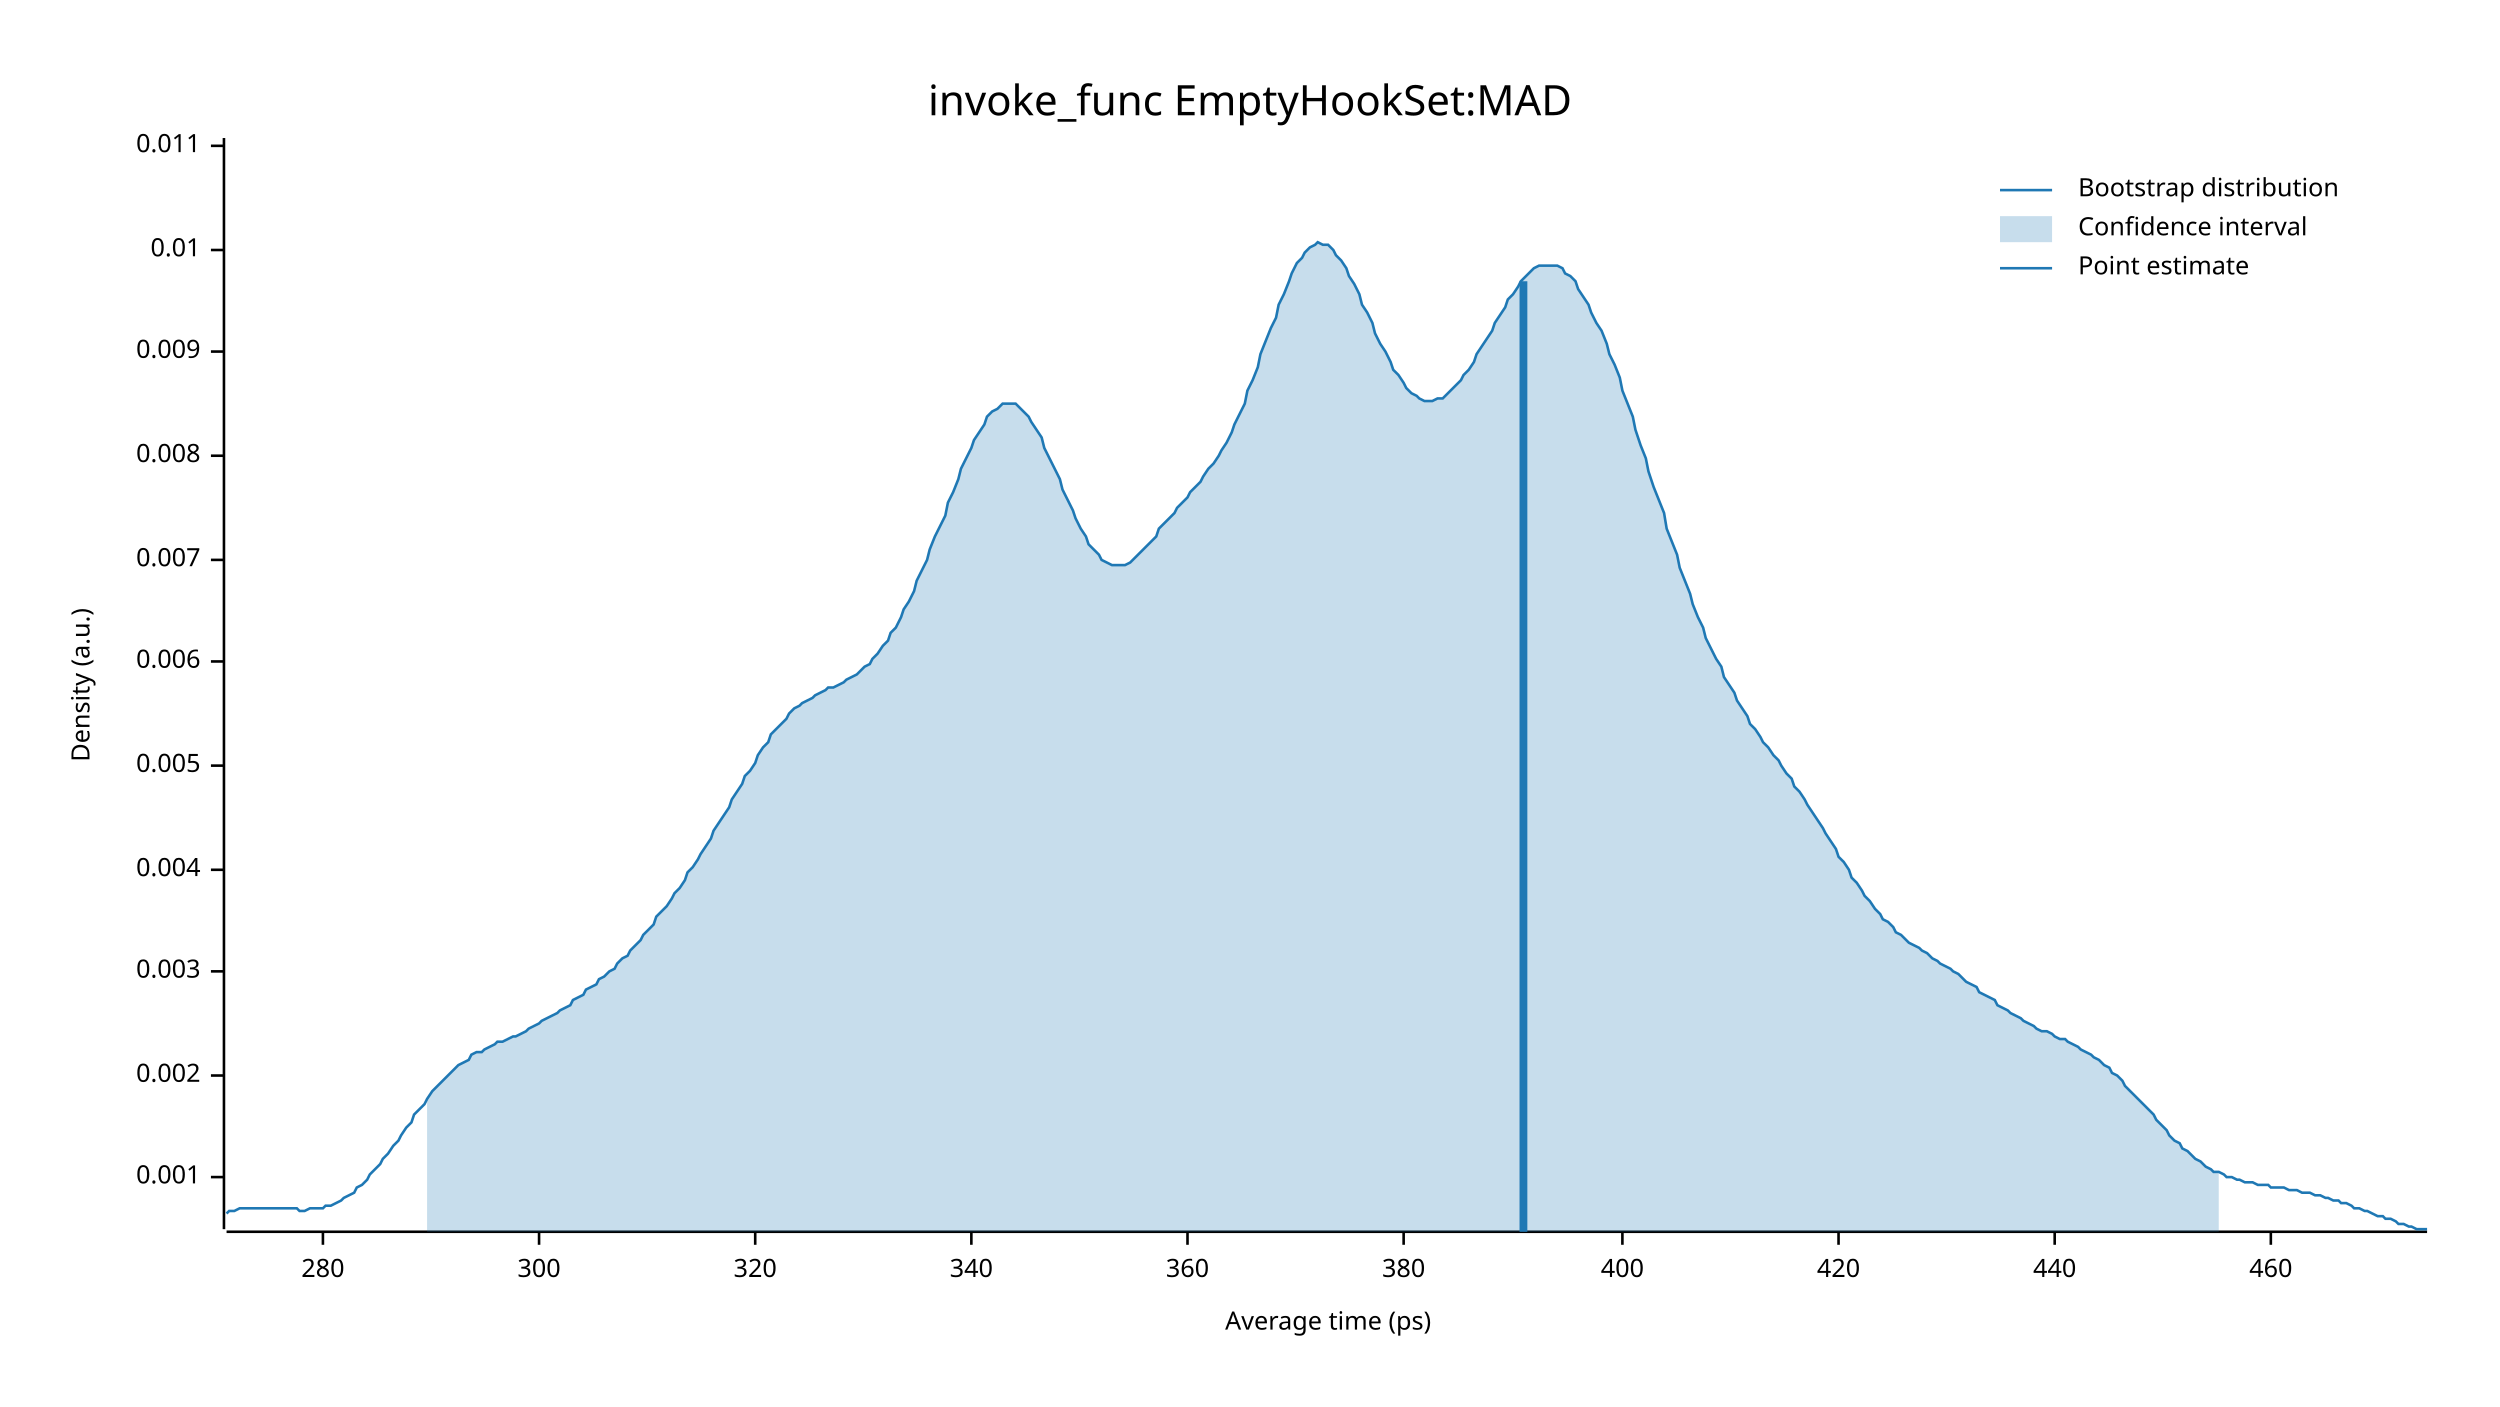
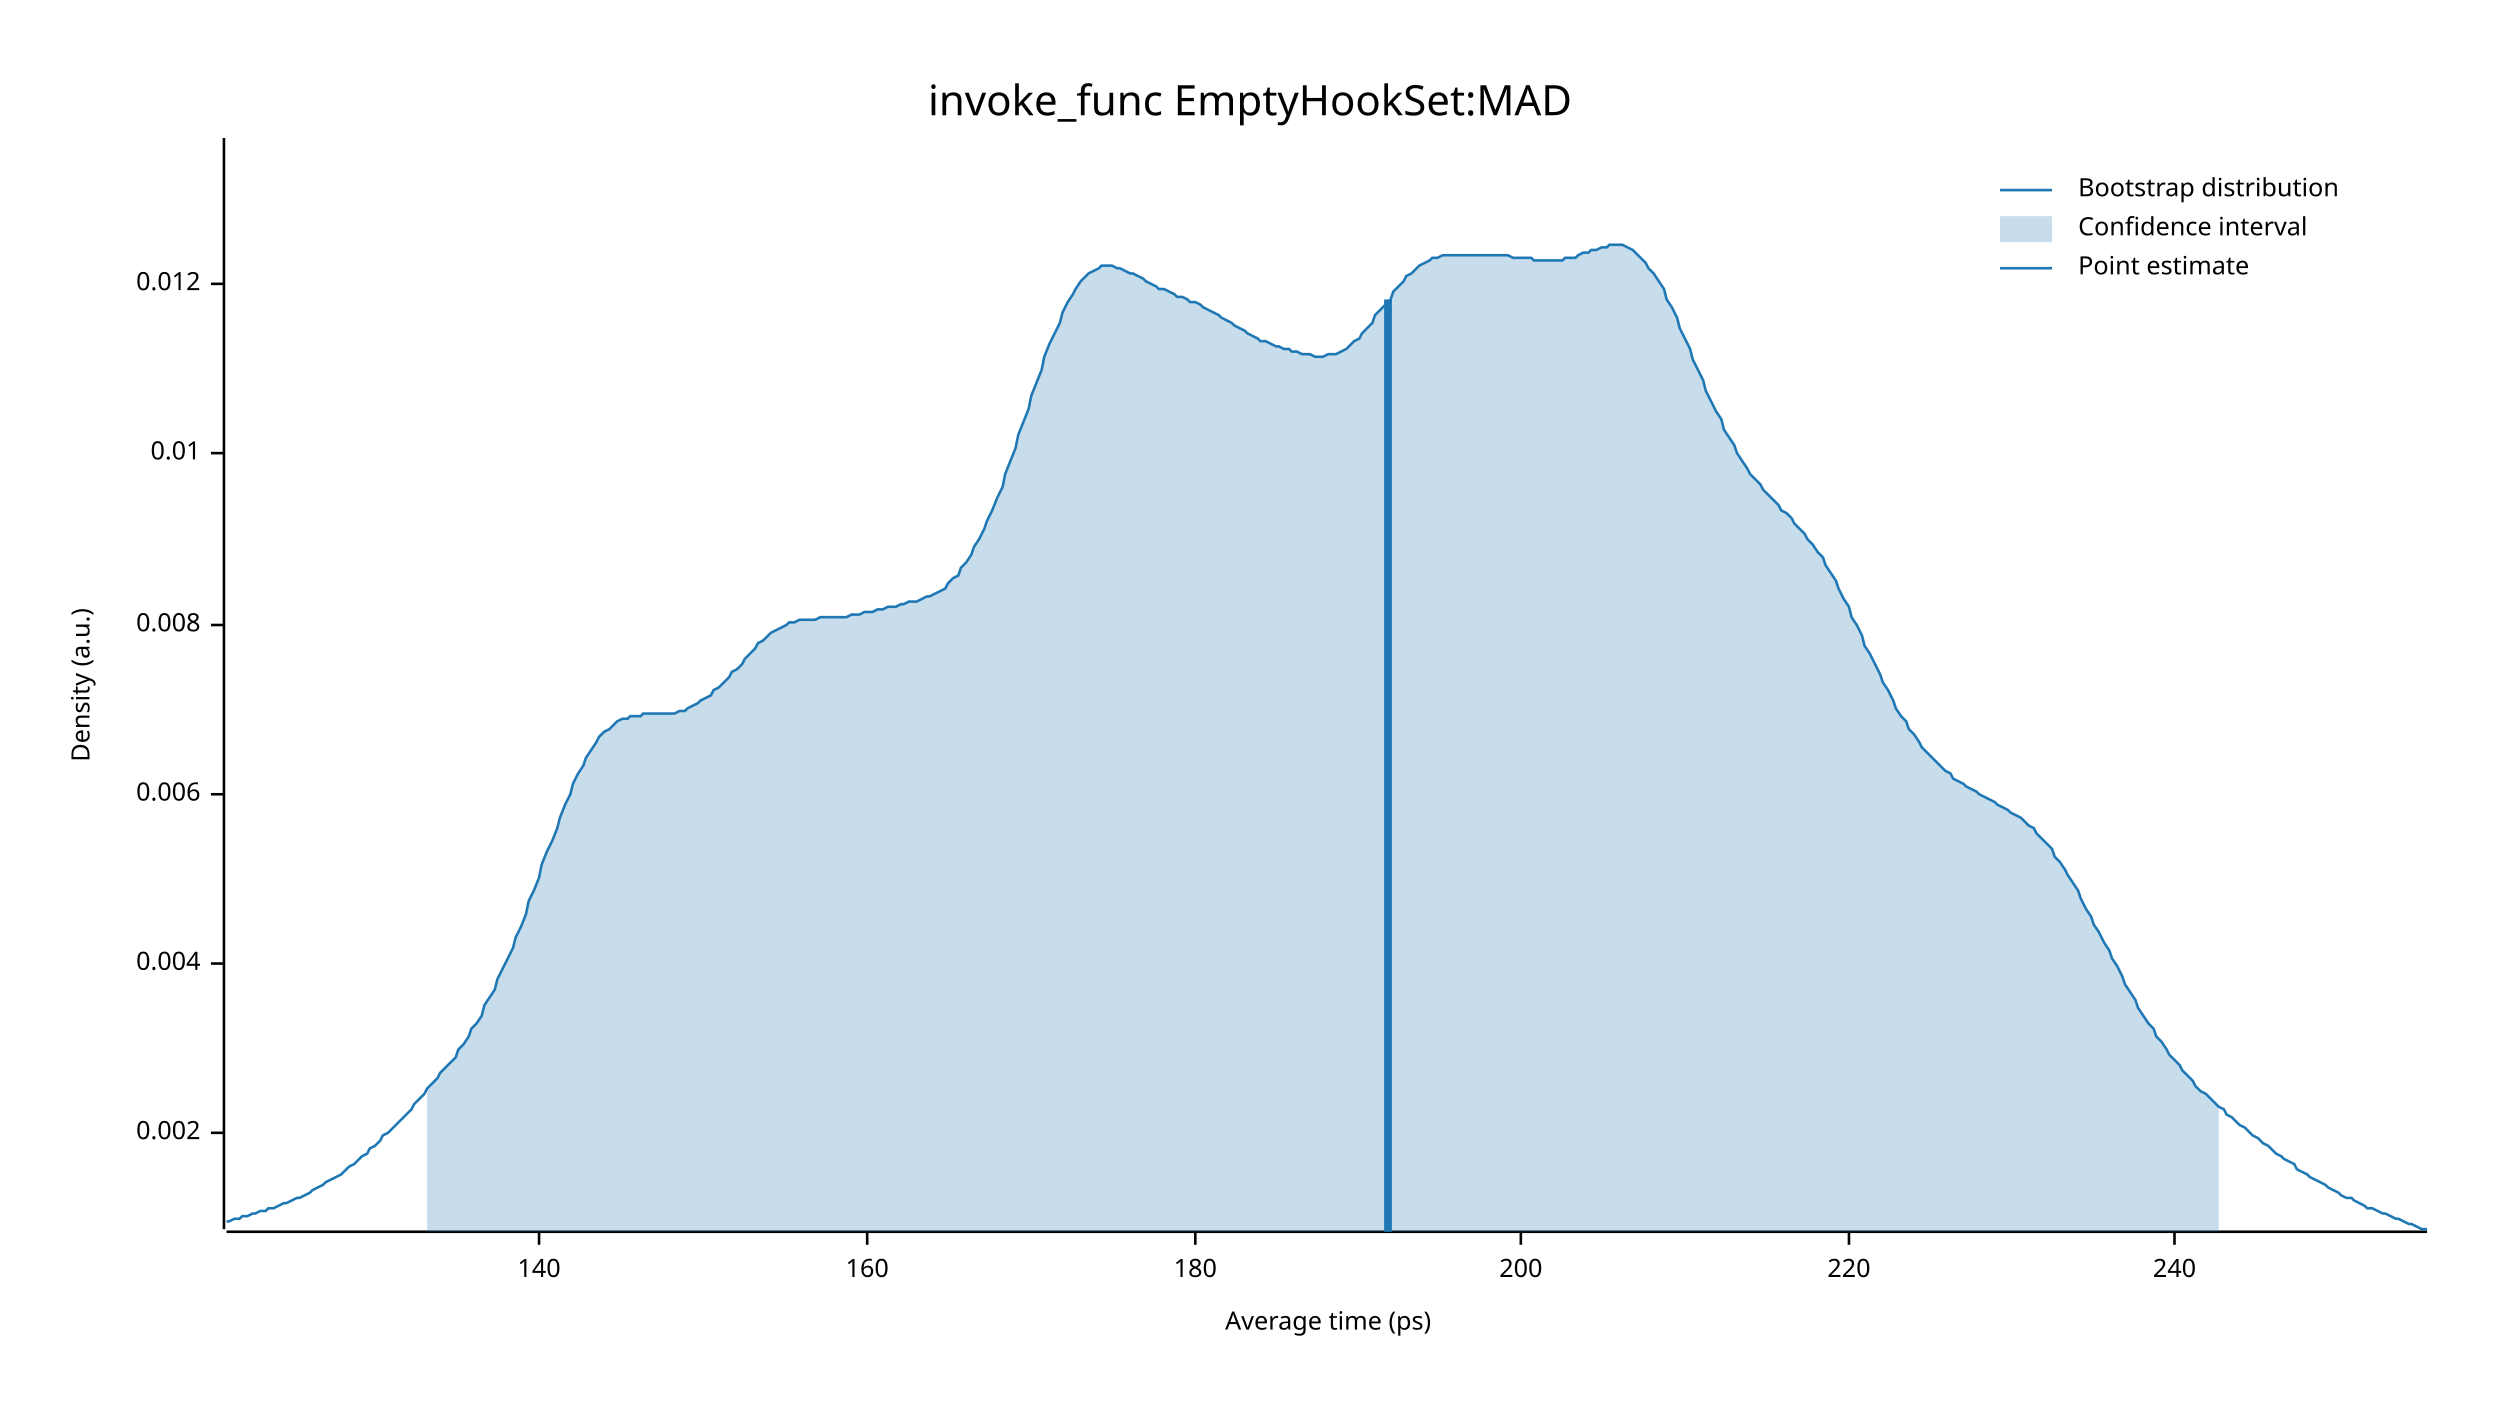
<svg xmlns="http://www.w3.org/2000/svg" width="960" height="540" viewBox="0 0 960 540">
  <text x="480" y="32" dy="0.76em" text-anchor="middle" font-family="sans-serif" font-size="16.129" opacity="1" fill="#000000">
invoke_func EmptyHookSet:MAD
</text>
  <text x="27" y="263" dy="0.76em" text-anchor="middle" font-family="sans-serif" font-size="9.677" opacity="1" fill="#000000" transform="rotate(270, 27, 263)">
Density (a.u.)
</text>
  <text x="510" y="513" dy="-0.5ex" text-anchor="middle" font-family="sans-serif" font-size="9.677" opacity="1" fill="#000000">
Average time (ps)
</text>
  <polyline fill="none" opacity="1" stroke="#000000" stroke-width="1" points="86,53 86,472 " />
-   <text x="77" y="452" dy="0.5ex" text-anchor="end" font-family="sans-serif" font-size="9.677" opacity="1" fill="#000000">
- 0.001
- </text>
-   <polyline fill="none" opacity="1" stroke="#000000" stroke-width="1" points="81,452 86,452 " />
-   <text x="77" y="413" dy="0.5ex" text-anchor="end" font-family="sans-serif" font-size="9.677" opacity="1" fill="#000000">
+   <text x="77" y="435" dy="0.5ex" text-anchor="end" font-family="sans-serif" font-size="9.677" opacity="1" fill="#000000">
0.002
</text>
-   <polyline fill="none" opacity="1" stroke="#000000" stroke-width="1" points="81,413 86,413 " />
-   <text x="77" y="373" dy="0.5ex" text-anchor="end" font-family="sans-serif" font-size="9.677" opacity="1" fill="#000000">
- 0.003
- </text>
-   <polyline fill="none" opacity="1" stroke="#000000" stroke-width="1" points="81,373 86,373 " />
-   <text x="77" y="334" dy="0.5ex" text-anchor="end" font-family="sans-serif" font-size="9.677" opacity="1" fill="#000000">
+   <polyline fill="none" opacity="1" stroke="#000000" stroke-width="1" points="81,435 86,435 " />
+   <text x="77" y="370" dy="0.5ex" text-anchor="end" font-family="sans-serif" font-size="9.677" opacity="1" fill="#000000">
0.004
</text>
-   <polyline fill="none" opacity="1" stroke="#000000" stroke-width="1" points="81,334 86,334 " />
-   <text x="77" y="294" dy="0.5ex" text-anchor="end" font-family="sans-serif" font-size="9.677" opacity="1" fill="#000000">
- 0.005
- </text>
-   <polyline fill="none" opacity="1" stroke="#000000" stroke-width="1" points="81,294 86,294 " />
-   <text x="77" y="254" dy="0.5ex" text-anchor="end" font-family="sans-serif" font-size="9.677" opacity="1" fill="#000000">
+   <polyline fill="none" opacity="1" stroke="#000000" stroke-width="1" points="81,370 86,370 " />
+   <text x="77" y="305" dy="0.5ex" text-anchor="end" font-family="sans-serif" font-size="9.677" opacity="1" fill="#000000">
0.006
</text>
-   <polyline fill="none" opacity="1" stroke="#000000" stroke-width="1" points="81,254 86,254 " />
-   <text x="77" y="215" dy="0.5ex" text-anchor="end" font-family="sans-serif" font-size="9.677" opacity="1" fill="#000000">
- 0.007
- </text>
-   <polyline fill="none" opacity="1" stroke="#000000" stroke-width="1" points="81,215 86,215 " />
-   <text x="77" y="175" dy="0.5ex" text-anchor="end" font-family="sans-serif" font-size="9.677" opacity="1" fill="#000000">
+   <polyline fill="none" opacity="1" stroke="#000000" stroke-width="1" points="81,305 86,305 " />
+   <text x="77" y="240" dy="0.5ex" text-anchor="end" font-family="sans-serif" font-size="9.677" opacity="1" fill="#000000">
0.008
</text>
-   <polyline fill="none" opacity="1" stroke="#000000" stroke-width="1" points="81,175 86,175 " />
-   <text x="77" y="135" dy="0.5ex" text-anchor="end" font-family="sans-serif" font-size="9.677" opacity="1" fill="#000000">
- 0.009
- </text>
-   <polyline fill="none" opacity="1" stroke="#000000" stroke-width="1" points="81,135 86,135 " />
-   <text x="77" y="96" dy="0.5ex" text-anchor="end" font-family="sans-serif" font-size="9.677" opacity="1" fill="#000000">
+   <polyline fill="none" opacity="1" stroke="#000000" stroke-width="1" points="81,240 86,240 " />
+   <text x="77" y="174" dy="0.5ex" text-anchor="end" font-family="sans-serif" font-size="9.677" opacity="1" fill="#000000">
0.01
</text>
-   <polyline fill="none" opacity="1" stroke="#000000" stroke-width="1" points="81,96 86,96 " />
-   <text x="77" y="56" dy="0.5ex" text-anchor="end" font-family="sans-serif" font-size="9.677" opacity="1" fill="#000000">
- 0.011
+   <polyline fill="none" opacity="1" stroke="#000000" stroke-width="1" points="81,174 86,174 " />
+   <text x="77" y="109" dy="0.5ex" text-anchor="end" font-family="sans-serif" font-size="9.677" opacity="1" fill="#000000">
+ 0.012
</text>
-   <polyline fill="none" opacity="1" stroke="#000000" stroke-width="1" points="81,56 86,56 " />
+   <polyline fill="none" opacity="1" stroke="#000000" stroke-width="1" points="81,109 86,109 " />
  <polyline fill="none" opacity="1" stroke="#000000" stroke-width="1" points="87,473 932,473 " />
-   <text x="124" y="483" dy="0.76em" text-anchor="middle" font-family="sans-serif" font-size="9.677" opacity="1" fill="#000000">
- 280
- </text>
-   <polyline fill="none" opacity="1" stroke="#000000" stroke-width="1" points="124,473 124,478 " />
  <text x="207" y="483" dy="0.76em" text-anchor="middle" font-family="sans-serif" font-size="9.677" opacity="1" fill="#000000">
- 300
+ 140
</text>
  <polyline fill="none" opacity="1" stroke="#000000" stroke-width="1" points="207,473 207,478 " />
-   <text x="290" y="483" dy="0.76em" text-anchor="middle" font-family="sans-serif" font-size="9.677" opacity="1" fill="#000000">
- 320
+   <text x="333" y="483" dy="0.76em" text-anchor="middle" font-family="sans-serif" font-size="9.677" opacity="1" fill="#000000">
+ 160
</text>
-   <polyline fill="none" opacity="1" stroke="#000000" stroke-width="1" points="290,473 290,478 " />
-   <text x="373" y="483" dy="0.76em" text-anchor="middle" font-family="sans-serif" font-size="9.677" opacity="1" fill="#000000">
- 340
+   <polyline fill="none" opacity="1" stroke="#000000" stroke-width="1" points="333,473 333,478 " />
+   <text x="459" y="483" dy="0.76em" text-anchor="middle" font-family="sans-serif" font-size="9.677" opacity="1" fill="#000000">
+ 180
</text>
-   <polyline fill="none" opacity="1" stroke="#000000" stroke-width="1" points="373,473 373,478 " />
-   <text x="456" y="483" dy="0.76em" text-anchor="middle" font-family="sans-serif" font-size="9.677" opacity="1" fill="#000000">
- 360
+   <polyline fill="none" opacity="1" stroke="#000000" stroke-width="1" points="459,473 459,478 " />
+   <text x="584" y="483" dy="0.76em" text-anchor="middle" font-family="sans-serif" font-size="9.677" opacity="1" fill="#000000">
+ 200
</text>
-   <polyline fill="none" opacity="1" stroke="#000000" stroke-width="1" points="456,473 456,478 " />
-   <text x="539" y="483" dy="0.76em" text-anchor="middle" font-family="sans-serif" font-size="9.677" opacity="1" fill="#000000">
- 380
+   <polyline fill="none" opacity="1" stroke="#000000" stroke-width="1" points="584,473 584,478 " />
+   <text x="710" y="483" dy="0.76em" text-anchor="middle" font-family="sans-serif" font-size="9.677" opacity="1" fill="#000000">
+ 220
</text>
-   <polyline fill="none" opacity="1" stroke="#000000" stroke-width="1" points="539,473 539,478 " />
-   <text x="623" y="483" dy="0.76em" text-anchor="middle" font-family="sans-serif" font-size="9.677" opacity="1" fill="#000000">
- 400
+   <polyline fill="none" opacity="1" stroke="#000000" stroke-width="1" points="710,473 710,478 " />
+   <text x="835" y="483" dy="0.76em" text-anchor="middle" font-family="sans-serif" font-size="9.677" opacity="1" fill="#000000">
+ 240
</text>
-   <polyline fill="none" opacity="1" stroke="#000000" stroke-width="1" points="623,473 623,478 " />
-   <text x="706" y="483" dy="0.76em" text-anchor="middle" font-family="sans-serif" font-size="9.677" opacity="1" fill="#000000">
- 420
- </text>
-   <polyline fill="none" opacity="1" stroke="#000000" stroke-width="1" points="706,473 706,478 " />
-   <text x="789" y="483" dy="0.76em" text-anchor="middle" font-family="sans-serif" font-size="9.677" opacity="1" fill="#000000">
- 440
- </text>
-   <polyline fill="none" opacity="1" stroke="#000000" stroke-width="1" points="789,473 789,478 " />
-   <text x="872" y="483" dy="0.76em" text-anchor="middle" font-family="sans-serif" font-size="9.677" opacity="1" fill="#000000">
- 460
- </text>
-   <polyline fill="none" opacity="1" stroke="#000000" stroke-width="1" points="872,473 872,478 " />
-   <polyline fill="none" opacity="1" stroke="#1F78B4" stroke-width="1" points="87,466 88,465 90,465 92,464 93,464 95,464 97,464 98,464 100,464 102,464 103,464 105,464 107,464 109,464 110,464 112,464 114,464 115,465 117,465 119,464 120,464 122,464 124,464 125,463 127,463 129,462 131,461 132,460 134,459 136,458 137,456 139,455 141,453 142,451 144,449 146,447 147,445 149,443 151,440 153,438 154,436 156,433 158,431 159,428 161,426 163,424 164,422 166,419 168,417 169,416 171,414 173,412 175,410 176,409 178,408 180,407 181,405 183,404 185,404 186,403 188,402 190,401 191,400 193,400 195,399 197,398 198,398 200,397 202,396 203,395 205,394 207,393 208,392 210,391 212,390 214,389 215,388 217,387 219,386 220,384 222,383 224,382 225,380 227,379 229,378 230,376 232,375 234,373 236,372 237,370 239,368 241,367 242,365 244,363 246,361 247,359 249,357 251,355 252,352 254,350 256,348 258,345 259,343 261,341 263,338 264,335 266,333 268,330 269,328 271,325 273,322 274,319 276,316 278,313 280,310 281,307 283,304 285,301 286,298 288,296 290,293 291,290 293,287 295,285 296,282 298,280 300,278 302,276 303,274 305,272 307,271 308,270 310,269 312,268 313,267 315,266 317,265 318,264 320,264 322,263 324,262 325,261 327,260 329,259 330,258 332,256 334,255 335,253 337,251 339,248 341,246 342,243 344,241 346,237 347,234 349,231 351,227 352,223 354,219 356,215 357,211 359,206 361,202 363,198 364,193 366,189 368,184 369,180 371,176 373,172 374,169 376,166 378,163 379,160 381,158 383,157 385,155 386,155 388,155 390,155 391,156 393,158 395,160 396,162 398,165 400,168 401,172 403,176 405,180 407,184 408,188 410,192 412,196 413,199 415,203 417,206 418,209 420,211 422,213 423,215 425,216 427,217 429,217 430,217 432,217 434,216 435,215 437,213 439,211 440,210 442,208 444,206 445,203 447,201 449,199 451,197 452,195 454,193 456,191 457,189 459,187 461,185 462,183 464,180 466,178 468,175 469,173 471,170 473,166 474,163 476,159 478,155 479,150 481,146 483,141 484,136 486,131 488,126 490,122 491,117 493,113 495,108 496,105 498,101 500,99 501,97 503,95 505,94 506,93 508,94 510,94 512,96 513,98 515,100 517,103 518,106 520,109 522,113 523,117 525,120 527,124 528,128 530,132 532,135 534,139 535,142 537,144 539,147 540,149 542,151 544,152 545,153 547,154 549,154 550,154 552,153 554,153 556,151 557,150 559,148 561,146 562,144 564,142 566,139 567,136 569,133 571,130 573,127 574,124 576,121 578,118 579,115 581,113 583,110 584,108 586,106 588,104 589,103 591,102 593,102 595,102 596,102 598,102 600,103 601,105 603,106 605,108 606,111 608,114 610,117 611,120 613,124 615,127 617,132 618,136 620,140 622,145 623,150 625,155 627,160 628,165 630,171 632,176 633,181 635,187 637,192 639,197 640,203 642,208 644,213 645,218 647,223 649,228 650,232 652,237 654,241 655,245 657,249 659,253 661,256 662,260 664,263 666,266 667,269 669,272 671,275 672,278 674,280 676,283 677,285 679,287 681,290 683,292 684,294 686,297 688,299 689,302 691,304 693,307 694,309 696,312 698,315 700,318 701,320 703,323 705,326 706,329 708,331 710,334 711,337 713,339 715,342 716,344 718,346 720,349 722,351 723,353 725,354 727,356 728,358 730,359 732,361 733,362 735,363 737,364 738,365 740,366 742,368 744,369 745,370 747,371 749,372 750,373 752,374 754,376 755,377 757,378 759,379 760,381 762,382 764,383 766,384 767,386 769,387 771,388 772,389 774,390 776,391 777,392 779,393 781,394 782,395 784,396 786,396 788,397 789,398 791,399 793,399 794,400 796,401 798,402 799,403 801,404 803,405 804,406 806,407 808,409 810,410 811,412 813,413 815,415 816,417 818,419 820,421 821,422 823,424 825,426 827,428 828,430 830,432 832,434 833,436 835,438 837,439 838,441 840,442 842,444 843,445 845,446 847,448 849,449 850,450 852,450 854,451 855,452 857,452 859,453 860,453 862,454 864,454 865,454 867,455 869,455 871,455 872,456 874,456 876,456 877,456 879,457 881,457 882,457 884,458 886,458 887,458 889,459 891,459 893,460 894,460 896,461 898,461 899,462 901,462 903,463 904,464 906,464 908,465 909,465 911,466 913,467 915,467 916,468 918,468 920,469 921,470 923,470 925,471 926,471 928,472 930,472 932,472 " />
-   <polygon opacity="0.25" fill="#1F78B4" points="164,422 166,419 168,417 169,416 171,414 173,412 175,410 176,409 178,408 180,407 181,405 183,404 185,404 186,403 188,402 190,401 191,400 193,400 195,399 197,398 198,398 200,397 202,396 203,395 205,394 207,393 208,392 210,391 212,390 214,389 215,388 217,387 219,386 220,384 222,383 224,382 225,380 227,379 229,378 230,376 232,375 234,373 236,372 237,370 239,368 241,367 242,365 244,363 246,361 247,359 249,357 251,355 252,352 254,350 256,348 258,345 259,343 261,341 263,338 264,335 266,333 268,330 269,328 271,325 273,322 274,319 276,316 278,313 280,310 281,307 283,304 285,301 286,298 288,296 290,293 291,290 293,287 295,285 296,282 298,280 300,278 302,276 303,274 305,272 307,271 308,270 310,269 312,268 313,267 315,266 317,265 318,264 320,264 322,263 324,262 325,261 327,260 329,259 330,258 332,256 334,255 335,253 337,251 339,248 341,246 342,243 344,241 346,237 347,234 349,231 351,227 352,223 354,219 356,215 357,211 359,206 361,202 363,198 364,193 366,189 368,184 369,180 371,176 373,172 374,169 376,166 378,163 379,160 381,158 383,157 385,155 386,155 388,155 390,155 391,156 393,158 395,160 396,162 398,165 400,168 401,172 403,176 405,180 407,184 408,188 410,192 412,196 413,199 415,203 417,206 418,209 420,211 422,213 423,215 425,216 427,217 429,217 430,217 432,217 434,216 435,215 437,213 439,211 440,210 442,208 444,206 445,203 447,201 449,199 451,197 452,195 454,193 456,191 457,189 459,187 461,185 462,183 464,180 466,178 468,175 469,173 471,170 473,166 474,163 476,159 478,155 479,150 481,146 483,141 484,136 486,131 488,126 490,122 491,117 493,113 495,108 496,105 498,101 500,99 501,97 503,95 505,94 506,93 508,94 510,94 512,96 513,98 515,100 517,103 518,106 520,109 522,113 523,117 525,120 527,124 528,128 530,132 532,135 534,139 535,142 537,144 539,147 540,149 542,151 544,152 545,153 547,154 549,154 550,154 552,153 554,153 556,151 557,150 559,148 561,146 562,144 564,142 566,139 567,136 569,133 571,130 573,127 574,124 576,121 578,118 579,115 581,113 583,110 584,108 586,106 588,104 589,103 591,102 593,102 595,102 596,102 598,102 600,103 601,105 603,106 605,108 606,111 608,114 610,117 611,120 613,124 615,127 617,132 618,136 620,140 622,145 623,150 625,155 627,160 628,165 630,171 632,176 633,181 635,187 637,192 639,197 640,203 642,208 644,213 645,218 647,223 649,228 650,232 652,237 654,241 655,245 657,249 659,253 661,256 662,260 664,263 666,266 667,269 669,272 671,275 672,278 674,280 676,283 677,285 679,287 681,290 683,292 684,294 686,297 688,299 689,302 691,304 693,307 694,309 696,312 698,315 700,318 701,320 703,323 705,326 706,329 708,331 710,334 711,337 713,339 715,342 716,344 718,346 720,349 722,351 723,353 725,354 727,356 728,358 730,359 732,361 733,362 735,363 737,364 738,365 740,366 742,368 744,369 745,370 747,371 749,372 750,373 752,374 754,376 755,377 757,378 759,379 760,381 762,382 764,383 766,384 767,386 769,387 771,388 772,389 774,390 776,391 777,392 779,393 781,394 782,395 784,396 786,396 788,397 789,398 791,399 793,399 794,400 796,401 798,402 799,403 801,404 803,405 804,406 806,407 808,409 810,410 811,412 813,413 815,415 816,417 818,419 820,421 821,422 823,424 825,426 827,428 828,430 830,432 832,434 833,436 835,438 837,439 838,441 840,442 842,444 843,445 845,446 847,448 849,449 850,450 852,450 852,473 164,473 " />
-   <polyline fill="none" opacity="1" stroke="#1F78B4" stroke-width="3" points="585,473 585,108 " />
+   <polyline fill="none" opacity="1" stroke="#000000" stroke-width="1" points="835,473 835,478 " />
+   <polyline fill="none" opacity="1" stroke="#1F78B4" stroke-width="1" points="87,469 88,469 90,468 92,468 93,467 95,467 97,466 98,466 100,465 102,465 103,464 105,464 107,463 109,462 110,462 112,461 114,460 115,460 117,459 119,458 120,457 122,456 124,455 125,454 127,453 129,452 131,451 132,450 134,448 136,447 137,446 139,444 141,443 142,441 144,440 146,438 147,436 149,435 151,433 153,431 154,430 156,428 158,426 159,424 161,422 163,420 164,418 166,416 168,414 169,412 171,410 173,408 175,406 176,403 178,401 180,398 181,395 183,393 185,390 186,386 188,383 190,380 191,376 193,372 195,368 197,364 198,360 200,356 202,351 203,346 205,342 207,337 208,332 210,327 212,323 214,318 215,314 217,309 219,305 220,301 222,297 224,294 225,291 227,288 229,285 230,283 232,281 234,280 236,278 237,277 239,276 241,276 242,275 244,275 246,275 247,274 249,274 251,274 252,274 254,274 256,274 258,274 259,274 261,273 263,273 264,272 266,271 268,270 269,269 271,268 273,267 274,265 276,264 278,262 280,260 281,258 283,257 285,255 286,253 288,251 290,249 291,247 293,246 295,244 296,243 298,242 300,241 302,240 303,239 305,239 307,238 308,238 310,238 312,238 313,238 315,237 317,237 318,237 320,237 322,237 324,237 325,237 327,236 329,236 330,236 332,235 334,235 335,235 337,234 339,234 341,233 342,233 344,233 346,232 347,232 349,231 351,231 352,231 354,230 356,229 357,229 359,228 361,227 363,226 364,224 366,222 368,221 369,218 371,216 373,213 374,210 376,207 378,203 379,200 381,196 383,191 385,187 386,182 388,177 390,172 391,167 393,162 395,157 396,152 398,147 400,142 401,137 403,132 405,128 407,124 408,120 410,116 412,113 413,111 415,108 417,106 418,105 420,104 422,103 423,102 425,102 427,102 429,103 430,103 432,104 434,105 435,105 437,106 439,107 440,108 442,109 444,110 445,111 447,111 449,112 451,113 452,114 454,114 456,115 457,116 459,116 461,117 462,118 464,119 466,120 468,121 469,122 471,123 473,124 474,125 476,126 478,127 479,128 481,129 483,130 484,131 486,131 488,132 490,133 491,133 493,134 495,134 496,135 498,135 500,136 501,136 503,136 505,137 506,137 508,137 510,136 512,136 513,136 515,135 517,134 518,133 520,131 522,130 523,128 525,126 527,124 528,121 530,119 532,117 534,115 535,112 537,110 539,108 540,106 542,105 544,103 545,102 547,101 549,100 550,99 552,99 554,98 556,98 557,98 559,98 561,98 562,98 564,98 566,98 567,98 569,98 571,98 573,98 574,98 576,98 578,98 579,98 581,99 583,99 584,99 586,99 588,99 589,100 591,100 593,100 595,100 596,100 598,100 600,100 601,99 603,99 605,99 606,98 608,97 610,97 611,96 613,96 615,95 617,95 618,94 620,94 622,94 623,94 625,95 627,96 628,97 630,99 632,101 633,103 635,105 637,108 639,111 640,115 642,118 644,122 645,126 647,130 649,134 650,138 652,142 654,146 655,150 657,154 659,158 661,161 662,165 664,168 666,171 667,174 669,177 671,180 672,182 674,184 676,186 677,188 679,190 681,192 683,194 684,196 686,197 688,199 689,201 691,203 693,205 694,207 696,209 698,212 700,214 701,217 703,220 705,223 706,226 708,230 710,233 711,237 713,240 715,244 716,248 718,251 720,255 722,259 723,262 725,265 727,269 728,272 730,275 732,277 733,280 735,282 737,285 738,287 740,289 742,291 744,293 745,294 747,296 749,297 750,299 752,300 754,301 755,302 757,303 759,304 760,305 762,306 764,307 766,308 767,309 769,310 771,311 772,312 774,313 776,314 777,315 779,317 781,318 782,320 784,322 786,324 788,326 789,329 791,331 793,334 794,336 796,339 798,342 799,345 801,349 803,352 804,355 806,358 808,362 810,365 811,368 813,371 815,375 816,378 818,381 820,384 821,387 823,390 825,393 827,395 828,398 830,400 832,403 833,405 835,407 837,409 838,411 840,413 842,415 843,417 845,419 847,420 849,422 850,423 852,425 854,426 855,428 857,429 859,431 860,432 862,433 864,435 865,436 867,437 869,439 871,440 872,441 874,443 876,444 877,445 879,446 881,447 882,449 884,450 886,451 887,452 889,453 891,454 893,455 894,456 896,457 898,458 899,459 901,460 903,460 904,461 906,462 908,463 909,464 911,464 913,465 915,466 916,466 918,467 920,468 921,468 923,469 925,470 926,470 928,471 930,472 932,472 " />
+   <polygon opacity="0.25" fill="#1F78B4" points="164,418 166,416 168,414 169,412 171,410 173,408 175,406 176,403 178,401 180,398 181,395 183,393 185,390 186,386 188,383 190,380 191,376 193,372 195,368 197,364 198,360 200,356 202,351 203,346 205,342 207,337 208,332 210,327 212,323 214,318 215,314 217,309 219,305 220,301 222,297 224,294 225,291 227,288 229,285 230,283 232,281 234,280 236,278 237,277 239,276 241,276 242,275 244,275 246,275 247,274 249,274 251,274 252,274 254,274 256,274 258,274 259,274 261,273 263,273 264,272 266,271 268,270 269,269 271,268 273,267 274,265 276,264 278,262 280,260 281,258 283,257 285,255 286,253 288,251 290,249 291,247 293,246 295,244 296,243 298,242 300,241 302,240 303,239 305,239 307,238 308,238 310,238 312,238 313,238 315,237 317,237 318,237 320,237 322,237 324,237 325,237 327,236 329,236 330,236 332,235 334,235 335,235 337,234 339,234 341,233 342,233 344,233 346,232 347,232 349,231 351,231 352,231 354,230 356,229 357,229 359,228 361,227 363,226 364,224 366,222 368,221 369,218 371,216 373,213 374,210 376,207 378,203 379,200 381,196 383,191 385,187 386,182 388,177 390,172 391,167 393,162 395,157 396,152 398,147 400,142 401,137 403,132 405,128 407,124 408,120 410,116 412,113 413,111 415,108 417,106 418,105 420,104 422,103 423,102 425,102 427,102 429,103 430,103 432,104 434,105 435,105 437,106 439,107 440,108 442,109 444,110 445,111 447,111 449,112 451,113 452,114 454,114 456,115 457,116 459,116 461,117 462,118 464,119 466,120 468,121 469,122 471,123 473,124 474,125 476,126 478,127 479,128 481,129 483,130 484,131 486,131 488,132 490,133 491,133 493,134 495,134 496,135 498,135 500,136 501,136 503,136 505,137 506,137 508,137 510,136 512,136 513,136 515,135 517,134 518,133 520,131 522,130 523,128 525,126 527,124 528,121 530,119 532,117 534,115 535,112 537,110 539,108 540,106 542,105 544,103 545,102 547,101 549,100 550,99 552,99 554,98 556,98 557,98 559,98 561,98 562,98 564,98 566,98 567,98 569,98 571,98 573,98 574,98 576,98 578,98 579,98 581,99 583,99 584,99 586,99 588,99 589,100 591,100 593,100 595,100 596,100 598,100 600,100 601,99 603,99 605,99 606,98 608,97 610,97 611,96 613,96 615,95 617,95 618,94 620,94 622,94 623,94 625,95 627,96 628,97 630,99 632,101 633,103 635,105 637,108 639,111 640,115 642,118 644,122 645,126 647,130 649,134 650,138 652,142 654,146 655,150 657,154 659,158 661,161 662,165 664,168 666,171 667,174 669,177 671,180 672,182 674,184 676,186 677,188 679,190 681,192 683,194 684,196 686,197 688,199 689,201 691,203 693,205 694,207 696,209 698,212 700,214 701,217 703,220 705,223 706,226 708,230 710,233 711,237 713,240 715,244 716,248 718,251 720,255 722,259 723,262 725,265 727,269 728,272 730,275 732,277 733,280 735,282 737,285 738,287 740,289 742,291 744,293 745,294 747,296 749,297 750,299 752,300 754,301 755,302 757,303 759,304 760,305 762,306 764,307 766,308 767,309 769,310 771,311 772,312 774,313 776,314 777,315 779,317 781,318 782,320 784,322 786,324 788,326 789,329 791,331 793,334 794,336 796,339 798,342 799,345 801,349 803,352 804,355 806,358 808,362 810,365 811,368 813,371 815,375 816,378 818,381 820,384 821,387 823,390 825,393 827,395 828,398 830,400 832,403 833,405 835,407 837,409 838,411 840,413 842,415 843,417 845,419 847,420 849,422 850,423 852,425 852,473 164,473 " />
+   <polyline fill="none" opacity="1" stroke="#1F78B4" stroke-width="3" points="533,473 533,115 " />
  <text x="798" y="68" dy="0.76em" text-anchor="start" font-family="sans-serif" font-size="9.677" opacity="1" fill="#000000">
Bootstrap distribution
</text>
  <text x="798" y="83" dy="0.76em" text-anchor="start" font-family="sans-serif" font-size="9.677" opacity="1" fill="#000000">
Confidence interval
</text>
  <text x="798" y="98" dy="0.76em" text-anchor="start" font-family="sans-serif" font-size="9.677" opacity="1" fill="#000000">
Point estimate
</text>
  <polyline fill="none" opacity="1" stroke="#1F78B4" stroke-width="1" points="768,73 788,73 " />
  <rect x="768" y="83" width="20" height="10" opacity="0.25" fill="#1F78B4" stroke="none" />
  <polyline fill="none" opacity="1" stroke="#1F78B4" stroke-width="1" points="768,103 788,103 " />
</svg>
